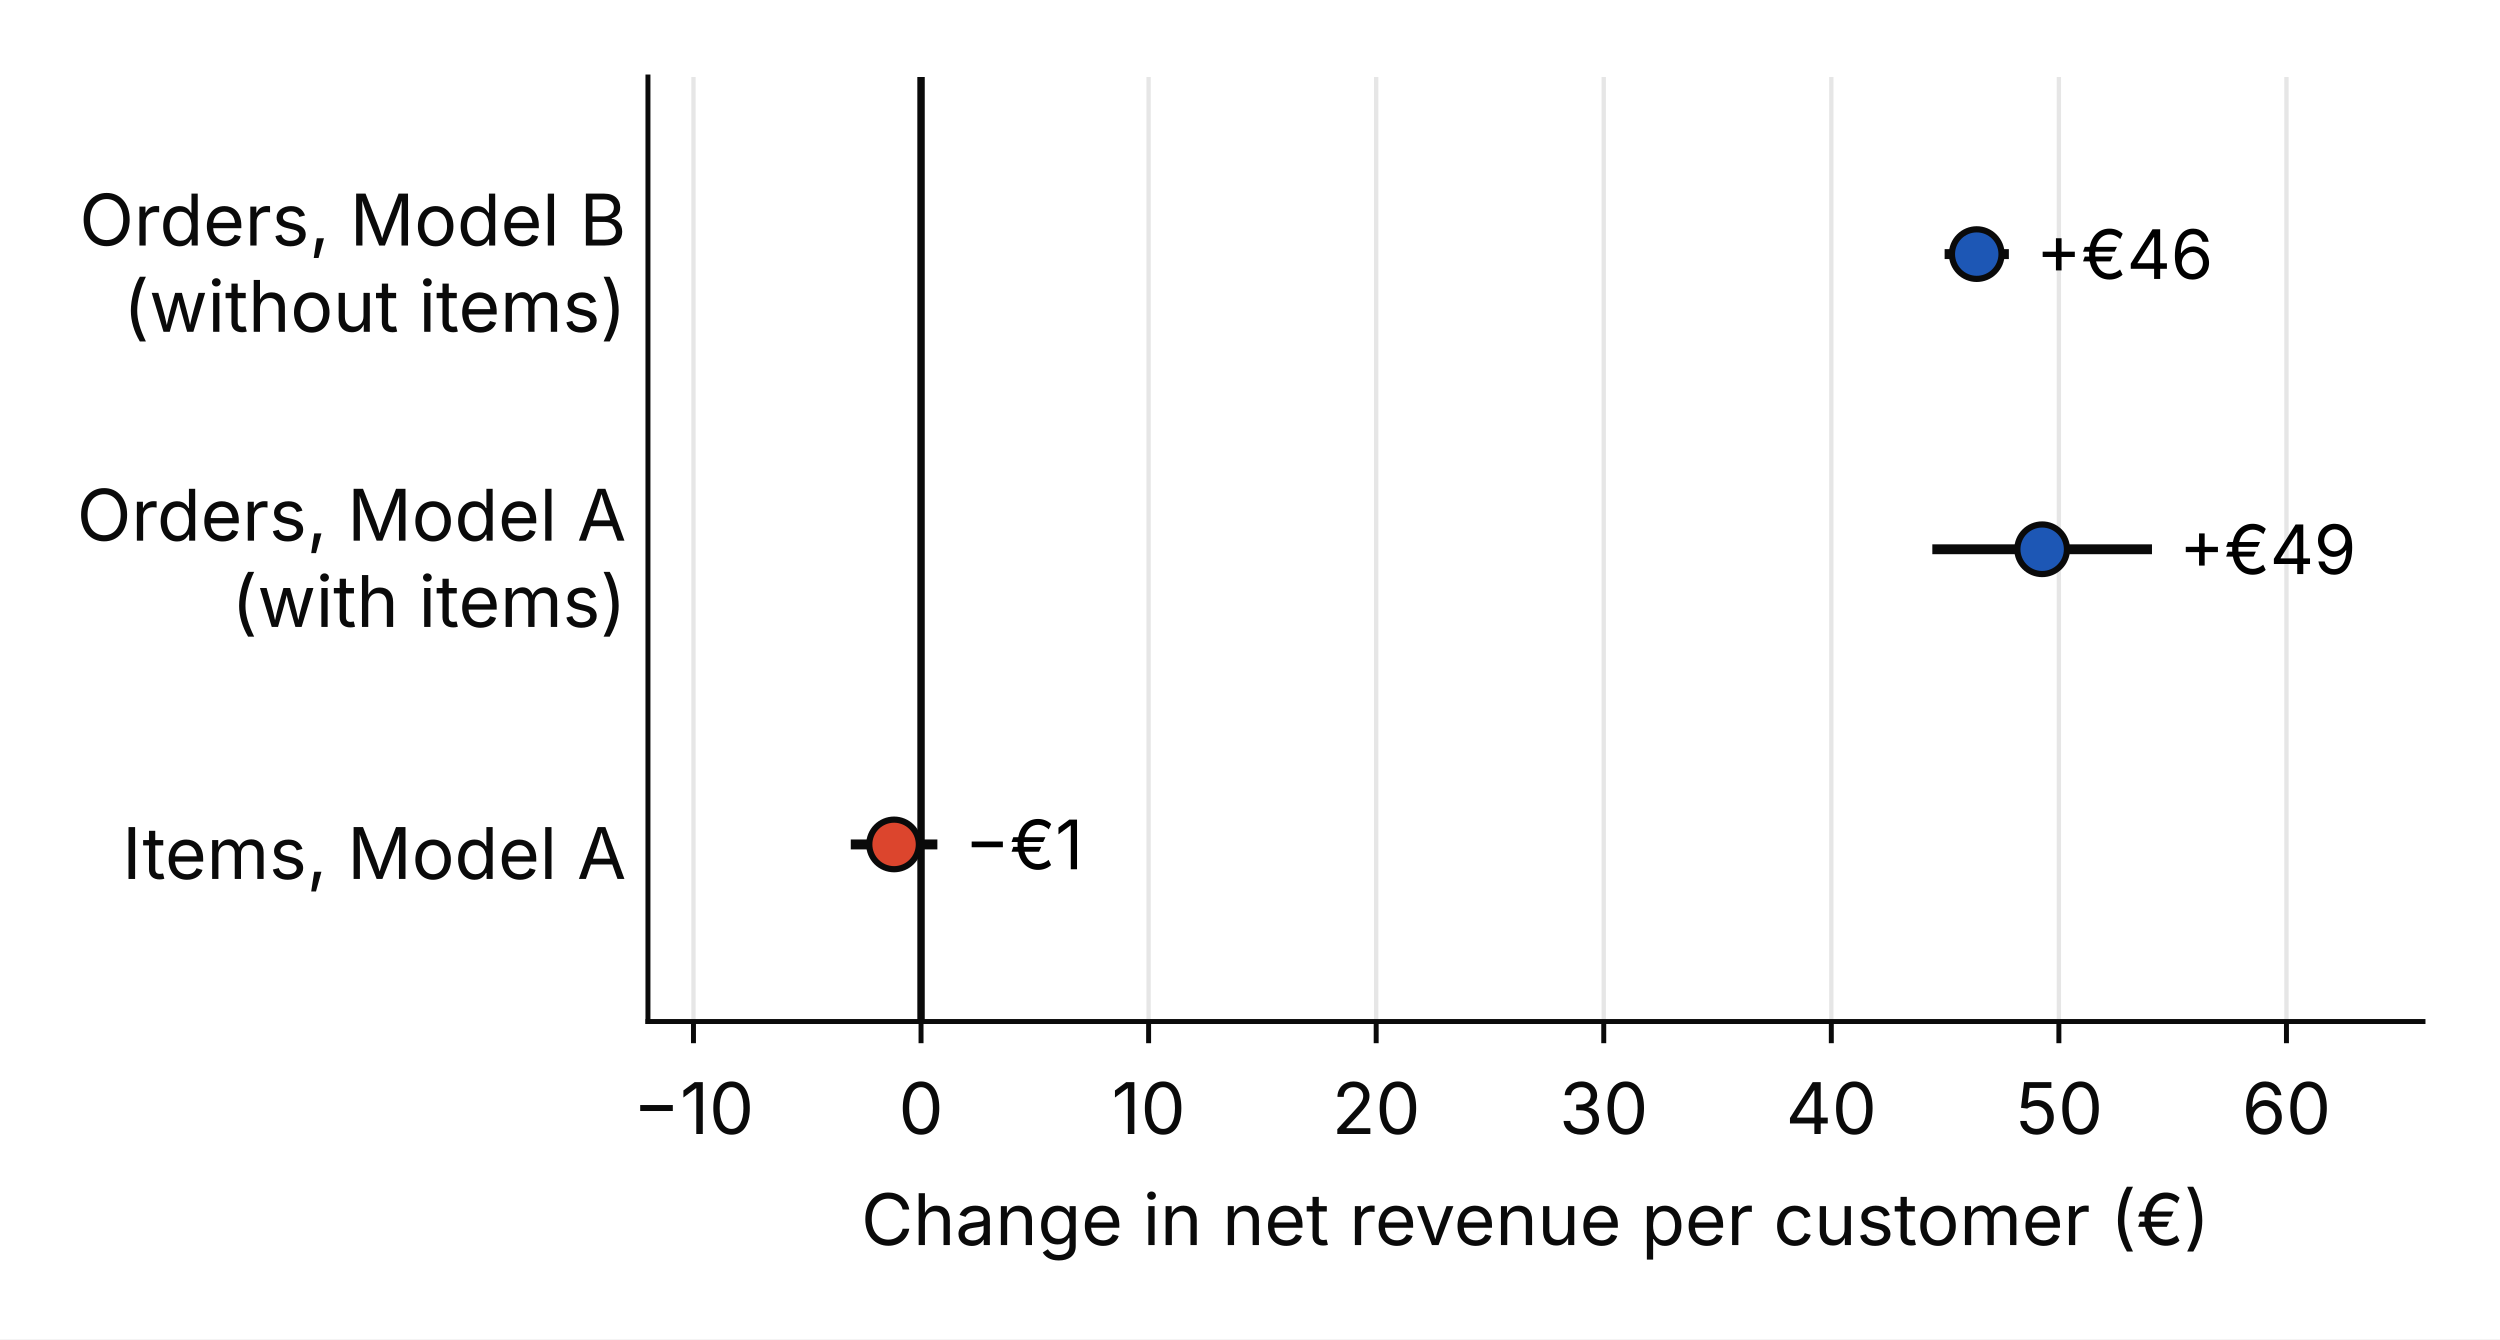
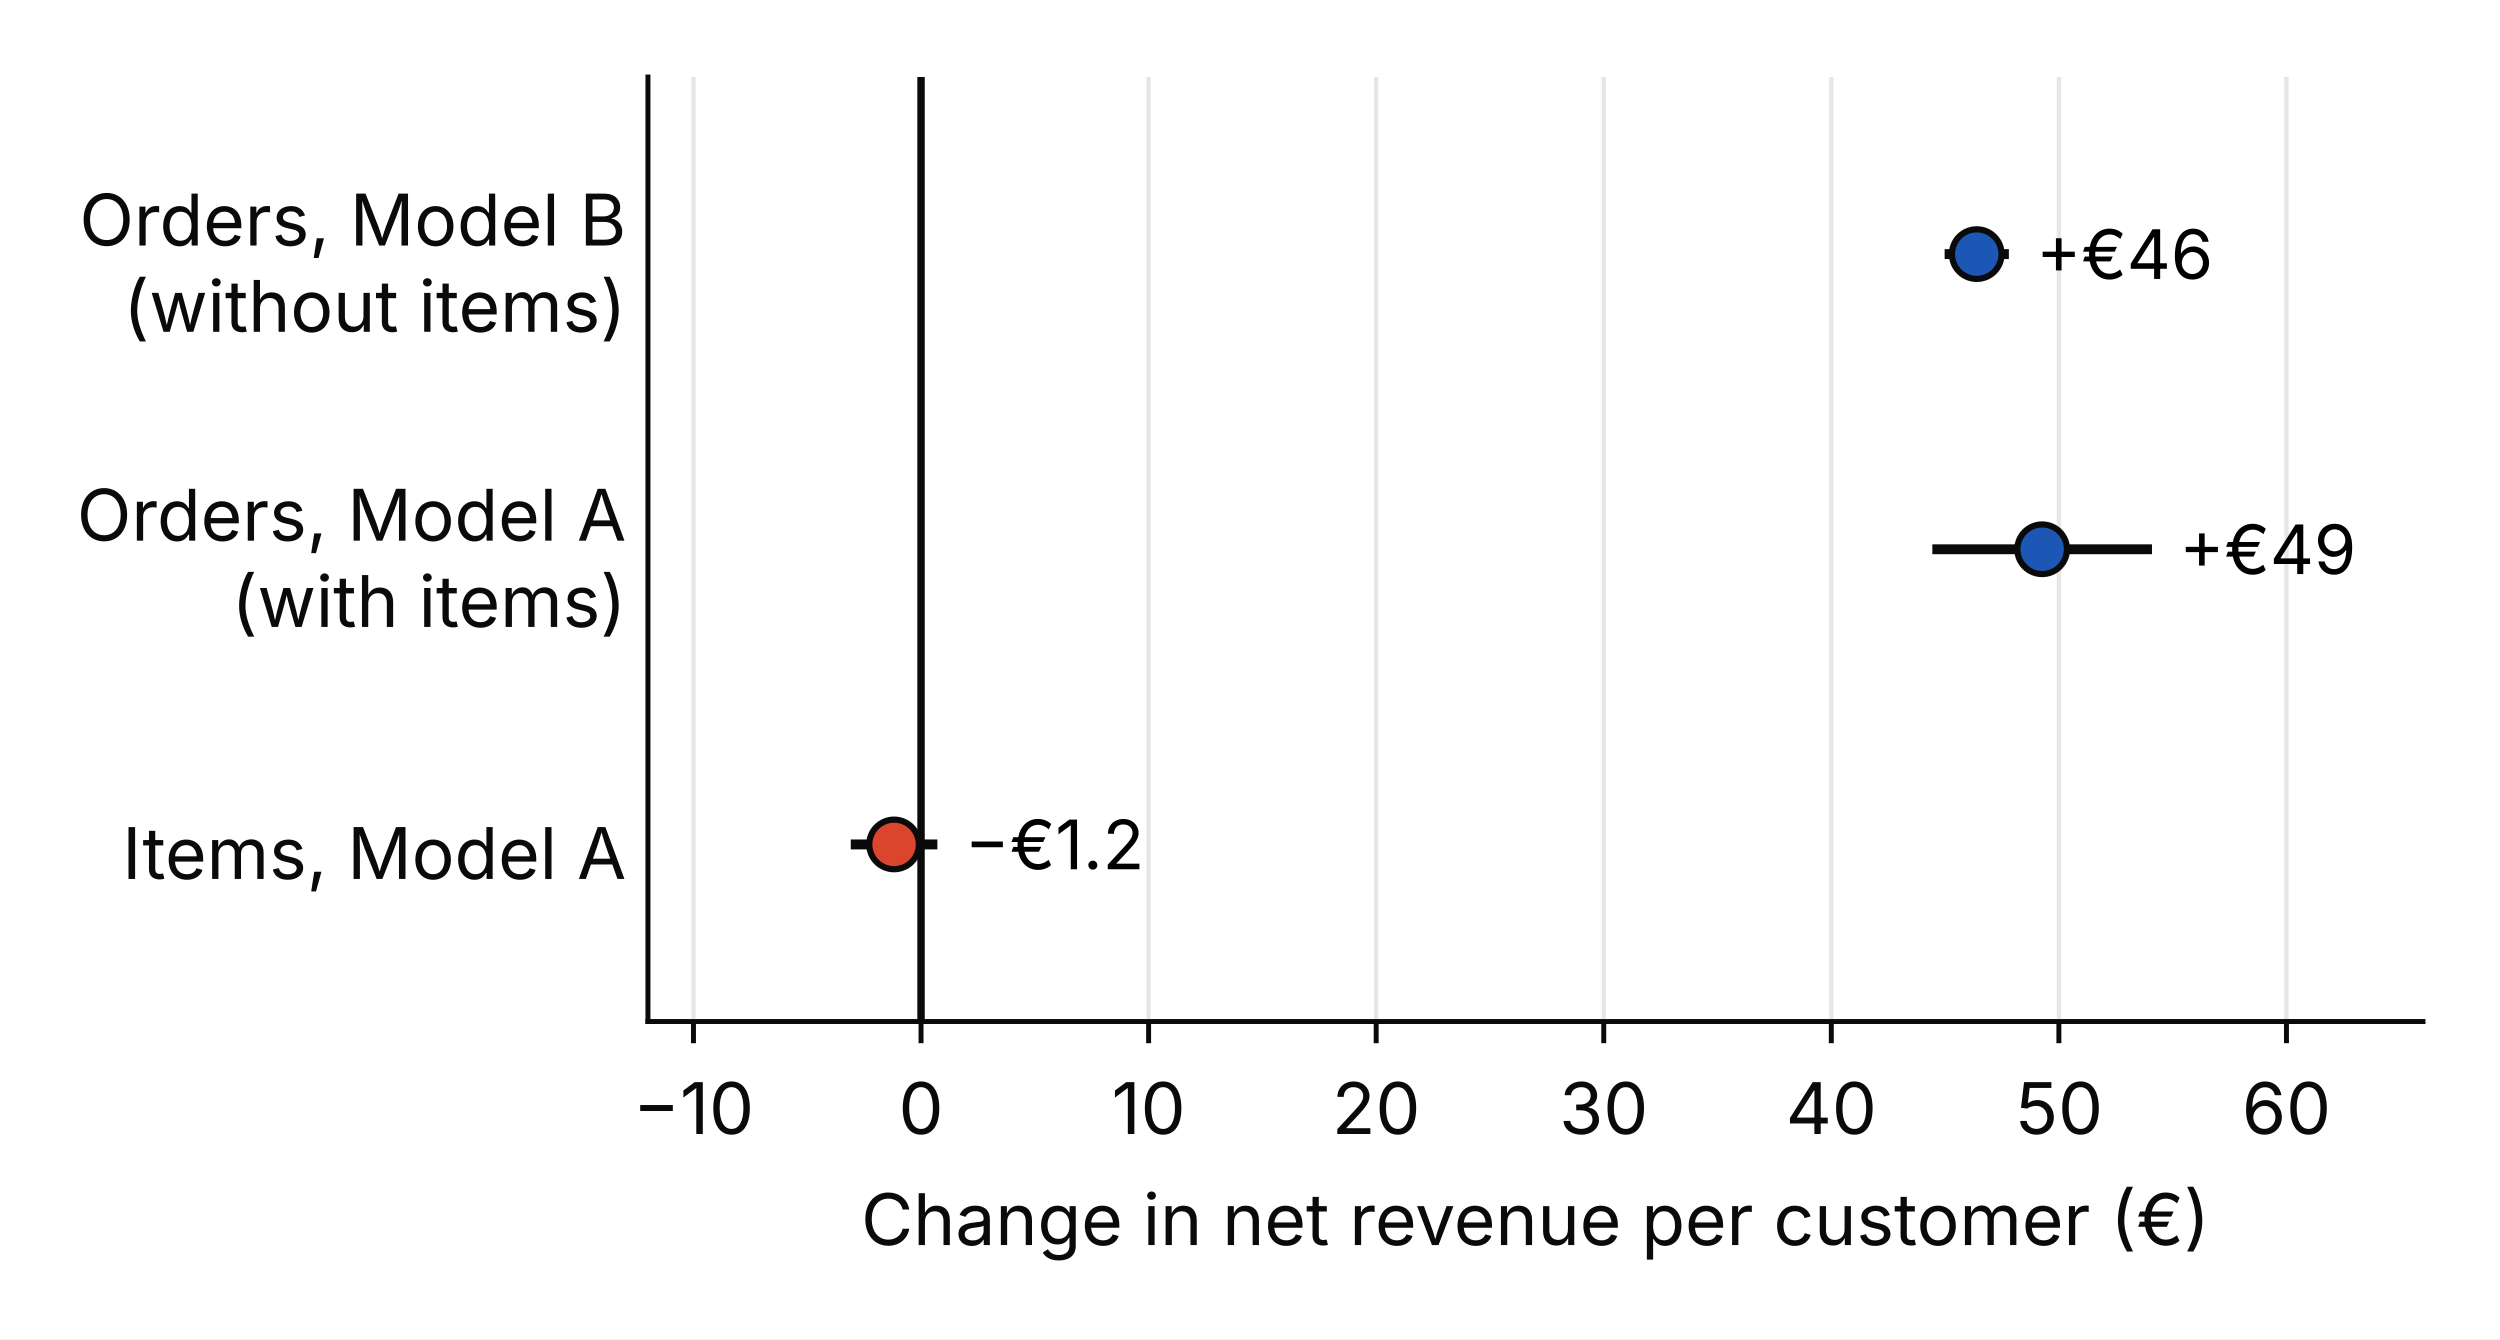
<svg xmlns="http://www.w3.org/2000/svg" xmlns:xlink="http://www.w3.org/1999/xlink" width="403.2pt" height="216pt" viewBox="0 0 403.2 216" version="1.1">
  <defs>
    <style type="text/css">*{stroke-linejoin: round; stroke-linecap: butt}</style>
  </defs>
  <g id="figure_1">
    <g id="patch_1">
      <path d="M 0 216  L 403.2 216  L 403.2 0  L 0 0  z " style="fill: #ffffff" />
    </g>
    <g id="axes_1">
      <g id="patch_2">
        <path d="M 104.502 164.751  L 390.78 164.751  L 390.78 12.42  L 104.502 12.42  z " style="fill: #ffffff" />
      </g>
      <g id="matplotlib.axis_1">
        <g id="xtick_1">
          <g id="line2d_1">
-             <path d="M 111.843 164.751  L 111.843 12.42  " clip-path="url(#p9a06cf48d2)" style="fill: none; stroke: #e6e6e6; stroke-width: 0.7; stroke-linecap: square" />
+             <path d="M 111.843 164.751  L 111.843 12.42  " clip-path="url(#pfb677e17a0)" style="fill: none; stroke: #e6e6e6; stroke-width: 0.7; stroke-linecap: square" />
          </g>
          <g id="line2d_2">
            <defs>
-               <path id="m273c3838b7" d="M 0 0  L 0 3.5  " style="stroke: #0a0a0a; stroke-width: 0.8" />
+               <path id="m8fcccd162f" d="M 0 0  L 0 3.5  " style="stroke: #0a0a0a; stroke-width: 0.8" />
            </defs>
            <g>
-               <use xlink:href="#m273c3838b7" x="111.843" y="164.751" style="fill: #0a0a0a; stroke: #0a0a0a; stroke-width: 0.8" />
+               <use xlink:href="#m8fcccd162f" x="111.843" y="164.751" style="fill: #0a0a0a; stroke: #0a0a0a; stroke-width: 0.8" />
            </g>
          </g>
          <g id="text_1">
            <g style="fill: #0a0a0a" transform="translate(102.0724 182.8915) scale(0.115 -0.115)">
              <defs>
                <path id="Inter-Regular-602" d="M 3584 2600  L 656 2600  L 656 2063  L 3584 2063  L 3584 2600  z " transform="scale(0.015625)" />
                <path id="Inter-Regular-540" d="M 2041 4656  L 1313 4656  L 300 3909  L 300 3272  L 1425 4106  L 1456 4106  L 1456 0  L 2041 0  L 2041 4656  z " transform="scale(0.015625)" />
                <path id="Inter-Regular-53f" d="M 2019 -63  C 3059 -63 3656 809 3656 2325  C 3656 3834 3050 4719 2019 4719  C 988 4719 381 3834 381 2325  C 381 806 981 -63 2019 -63  z M 2019 456  C 1338 456 953 1144 953 2325  C 953 3509 1338 4203 2019 4203  C 2700 4203 3084 3513 3084 2325  C 3084 1144 2700 456 2019 456  z " transform="scale(0.015625)" />
              </defs>
              <use xlink:href="#Inter-Regular-602" />
              <use xlink:href="#Inter-Regular-540" transform="translate(66.15625 0)" />
              <use xlink:href="#Inter-Regular-53f" transform="translate(106.8281 0)" />
            </g>
          </g>
        </g>
        <g id="xtick_2">
          <g id="line2d_3">
-             <path d="M 148.545 164.751  L 148.545 12.42  " clip-path="url(#p9a06cf48d2)" style="fill: none; stroke: #e6e6e6; stroke-width: 0.7; stroke-linecap: square" />
+             <path d="M 148.545 164.751  L 148.545 12.42  " clip-path="url(#pfb677e17a0)" style="fill: none; stroke: #e6e6e6; stroke-width: 0.7; stroke-linecap: square" />
          </g>
          <g id="line2d_4">
            <g>
-               <use xlink:href="#m273c3838b7" x="148.545" y="164.751" style="fill: #0a0a0a; stroke: #0a0a0a; stroke-width: 0.8" />
+               <use xlink:href="#m8fcccd162f" x="148.545" y="164.751" style="fill: #0a0a0a; stroke: #0a0a0a; stroke-width: 0.8" />
            </g>
          </g>
          <g id="text_2">
            <g style="fill: #0a0a0a" transform="translate(144.9173 182.8915) scale(0.115 -0.115)">
              <use xlink:href="#Inter-Regular-53f" />
            </g>
          </g>
        </g>
        <g id="xtick_3">
          <g id="line2d_5">
-             <path d="M 185.247 164.751  L 185.247 12.42  " clip-path="url(#p9a06cf48d2)" style="fill: none; stroke: #e6e6e6; stroke-width: 0.7; stroke-linecap: square" />
+             <path d="M 185.247 164.751  L 185.247 12.42  " clip-path="url(#pfb677e17a0)" style="fill: none; stroke: #e6e6e6; stroke-width: 0.7; stroke-linecap: square" />
          </g>
          <g id="line2d_6">
            <g>
-               <use xlink:href="#m273c3838b7" x="185.247" y="164.751" style="fill: #0a0a0a; stroke: #0a0a0a; stroke-width: 0.8" />
+               <use xlink:href="#m8fcccd162f" x="185.247" y="164.751" style="fill: #0a0a0a; stroke: #0a0a0a; stroke-width: 0.8" />
            </g>
          </g>
          <g id="text_3">
            <g style="fill: #0a0a0a" transform="translate(179.2809 182.8915) scale(0.115 -0.115)">
              <use xlink:href="#Inter-Regular-540" />
              <use xlink:href="#Inter-Regular-53f" transform="translate(40.67188 0)" />
            </g>
          </g>
        </g>
        <g id="xtick_4">
          <g id="line2d_7">
-             <path d="M 221.95 164.751  L 221.95 12.42  " clip-path="url(#p9a06cf48d2)" style="fill: none; stroke: #e6e6e6; stroke-width: 0.7; stroke-linecap: square" />
+             <path d="M 221.95 164.751  L 221.95 12.42  " clip-path="url(#pfb677e17a0)" style="fill: none; stroke: #e6e6e6; stroke-width: 0.7; stroke-linecap: square" />
          </g>
          <g id="line2d_8">
            <g>
-               <use xlink:href="#m273c3838b7" x="221.95" y="164.751" style="fill: #0a0a0a; stroke: #0a0a0a; stroke-width: 0.8" />
+               <use xlink:href="#m8fcccd162f" x="221.95" y="164.751" style="fill: #0a0a0a; stroke: #0a0a0a; stroke-width: 0.8" />
            </g>
          </g>
          <g id="text_4">
            <g style="fill: #0a0a0a" transform="translate(214.8152 182.8915) scale(0.115 -0.115)">
              <defs>
                <path id="Inter-Regular-541" d="M 481 0  L 3447 0  L 3447 522  L 1300 522  L 1300 559  L 2319 1644  C 3141 2519 3369 2916 3369 3419  C 3369 4147 2778 4719 1947 4719  C 1119 4719 494 4159 494 3334  L 1063 3334  C 1063 3859 1400 4203 1931 4203  C 2428 4203 2806 3900 2806 3413  C 2806 2984 2544 2666 2028 2106  L 481 428  L 481 0  z " transform="scale(0.015625)" />
              </defs>
              <use xlink:href="#Inter-Regular-541" />
              <use xlink:href="#Inter-Regular-53f" transform="translate(60.98438 0)" />
            </g>
          </g>
        </g>
        <g id="xtick_5">
          <g id="line2d_9">
-             <path d="M 258.652 164.751  L 258.652 12.42  " clip-path="url(#p9a06cf48d2)" style="fill: none; stroke: #e6e6e6; stroke-width: 0.7; stroke-linecap: square" />
+             <path d="M 258.652 164.751  L 258.652 12.42  " clip-path="url(#pfb677e17a0)" style="fill: none; stroke: #e6e6e6; stroke-width: 0.7; stroke-linecap: square" />
          </g>
          <g id="line2d_10">
            <g>
-               <use xlink:href="#m273c3838b7" x="258.652" y="164.751" style="fill: #0a0a0a; stroke: #0a0a0a; stroke-width: 0.8" />
+               <use xlink:href="#m8fcccd162f" x="258.652" y="164.751" style="fill: #0a0a0a; stroke: #0a0a0a; stroke-width: 0.8" />
            </g>
          </g>
          <g id="text_5">
            <g style="fill: #0a0a0a" transform="translate(251.4725 182.8915) scale(0.115 -0.115)">
              <defs>
                <path id="Inter-Regular-543" d="M 1984 -63  C 2897 -63 3572 503 3572 1266  C 3572 1853 3225 2284 2631 2381  L 2631 2419  C 3106 2559 3403 2944 3403 3469  C 3403 4131 2872 4719 2003 4719  C 1184 4719 516 4216 491 3484  L 1063 3484  C 1081 3938 1516 4203 1991 4203  C 2497 4203 2822 3900 2822 3438  C 2822 2956 2447 2644 1903 2644  L 1525 2644  L 1525 2128  L 1903 2128  C 2594 2128 2984 1775 2984 1272  C 2984 788 2559 459 1975 459  C 1444 459 1025 731 991 1175  L 391 1175  C 422 438 1072 -63 1984 -63  z " transform="scale(0.015625)" />
              </defs>
              <use xlink:href="#Inter-Regular-543" />
              <use xlink:href="#Inter-Regular-53f" transform="translate(61.76562 0)" />
            </g>
          </g>
        </g>
        <g id="xtick_6">
          <g id="line2d_11">
-             <path d="M 295.354 164.751  L 295.354 12.42  " clip-path="url(#p9a06cf48d2)" style="fill: none; stroke: #e6e6e6; stroke-width: 0.7; stroke-linecap: square" />
+             <path d="M 295.354 164.751  L 295.354 12.42  " clip-path="url(#pfb677e17a0)" style="fill: none; stroke: #e6e6e6; stroke-width: 0.7; stroke-linecap: square" />
          </g>
          <g id="line2d_12">
            <g>
-               <use xlink:href="#m273c3838b7" x="295.354" y="164.751" style="fill: #0a0a0a; stroke: #0a0a0a; stroke-width: 0.8" />
+               <use xlink:href="#m8fcccd162f" x="295.354" y="164.751" style="fill: #0a0a0a; stroke: #0a0a0a; stroke-width: 0.8" />
            </g>
          </g>
          <g id="text_6">
            <g style="fill: #0a0a0a" transform="translate(288.0121 182.8915) scale(0.115 -0.115)">
              <defs>
                <path id="Inter-Regular-544" d="M 375 947  L 2566 947  L 2566 0  L 3134 0  L 3134 947  L 3766 947  L 3766 1469  L 3134 1469  L 3134 4656  L 2413 4656  L 375 1431  L 375 947  z M 2569 1469  L 1009 1469  L 1009 1506  L 2531 3913  L 2569 3913  L 2569 1469  z " transform="scale(0.015625)" />
              </defs>
              <use xlink:href="#Inter-Regular-544" />
              <use xlink:href="#Inter-Regular-53f" transform="translate(64.59375 0)" />
            </g>
          </g>
        </g>
        <g id="xtick_7">
          <g id="line2d_13">
-             <path d="M 332.056 164.751  L 332.056 12.42  " clip-path="url(#p9a06cf48d2)" style="fill: none; stroke: #e6e6e6; stroke-width: 0.7; stroke-linecap: square" />
+             <path d="M 332.056 164.751  L 332.056 12.42  " clip-path="url(#pfb677e17a0)" style="fill: none; stroke: #e6e6e6; stroke-width: 0.7; stroke-linecap: square" />
          </g>
          <g id="line2d_14">
            <g>
-               <use xlink:href="#m273c3838b7" x="332.056" y="164.751" style="fill: #0a0a0a; stroke: #0a0a0a; stroke-width: 0.8" />
+               <use xlink:href="#m8fcccd162f" x="332.056" y="164.751" style="fill: #0a0a0a; stroke: #0a0a0a; stroke-width: 0.8" />
            </g>
          </g>
          <g id="text_7">
            <g style="fill: #0a0a0a" transform="translate(324.9327 182.8915) scale(0.115 -0.115)">
              <defs>
                <path id="Inter-Regular-545" d="M 1956 -63  C 2853 -63 3509 594 3509 1488  C 3509 2388 2881 3047 2028 3047  C 1706 3047 1397 2934 1206 2775  L 1181 2775  L 1341 4134  L 3291 4134  L 3291 4656  L 841 4656  L 566 2350  L 1122 2281  C 1306 2422 1631 2525 1919 2525  C 2503 2525 2928 2078 2928 1478  C 2928 888 2519 459 1956 459  C 1488 459 1106 759 1069 1175  L 494 1175  C 525 463 1138 -63 1956 -63  z " transform="scale(0.015625)" />
              </defs>
              <use xlink:href="#Inter-Regular-545" />
              <use xlink:href="#Inter-Regular-53f" transform="translate(60.79688 0)" />
            </g>
          </g>
        </g>
        <g id="xtick_8">
          <g id="line2d_15">
-             <path d="M 368.759 164.751  L 368.759 12.42  " clip-path="url(#p9a06cf48d2)" style="fill: none; stroke: #e6e6e6; stroke-width: 0.7; stroke-linecap: square" />
+             <path d="M 368.759 164.751  L 368.759 12.42  " clip-path="url(#pfb677e17a0)" style="fill: none; stroke: #e6e6e6; stroke-width: 0.7; stroke-linecap: square" />
          </g>
          <g id="line2d_16">
            <g>
-               <use xlink:href="#m273c3838b7" x="368.759" y="164.751" style="fill: #0a0a0a; stroke: #0a0a0a; stroke-width: 0.8" />
+               <use xlink:href="#m8fcccd162f" x="368.759" y="164.751" style="fill: #0a0a0a; stroke: #0a0a0a; stroke-width: 0.8" />
            </g>
          </g>
          <g id="text_8">
            <g style="fill: #0a0a0a" transform="translate(361.5649 182.8915) scale(0.115 -0.115)">
              <defs>
                <path id="Inter-Regular-547" d="M 2019 -63  C 2969 -63 3588 634 3588 1503  C 3588 2403 2925 3044 2128 3044  C 1644 3044 1231 2813 981 2425  L 944 2425  C 944 3544 1375 4194 2091 4194  C 2575 4194 2866 3888 2969 3484  L 3550 3484  C 3438 4216 2872 4719 2091 4719  C 1034 4719 381 3788 381 2150  C 381 434 1241 -63 2019 -63  z M 2019 459  C 1447 459 1028 947 1028 1497  C 1028 2041 1469 2528 2034 2528  C 2597 2528 3013 2072 3013 1503  C 3013 922 2578 459 2019 459  z " transform="scale(0.015625)" />
              </defs>
              <use xlink:href="#Inter-Regular-547" />
              <use xlink:href="#Inter-Regular-53f" transform="translate(62.01562 0)" />
            </g>
          </g>
        </g>
        <g id="text_9">
          <g style="fill: #0a0a0a" transform="translate(138.8746 200.8061) scale(0.115 -0.115)">
            <defs>
              <path id="Inter-Regular-49" d="M 2447 -63  C 3400 -63 4163 519 4325 1466  L 3731 1466  C 3600 831 3056 488 2447 488  C 1613 488 959 1134 959 2325  C 959 3519 1609 4169 2447 4169  C 3053 4169 3600 3828 3731 3191  L 4325 3191  C 4159 4150 3391 4719 2447 4719  C 1253 4719 381 3803 381 2325  C 381 850 1253 -63 2447 -63  z " transform="scale(0.015625)" />
              <path id="Inter-Regular-29f" d="M 1056 2094  C 1056 2691 1434 3031 1938 3031  C 2425 3031 2725 2709 2725 2172  L 2725 0  L 3291 0  L 3291 2219  C 3291 3103 2813 3538 2106 3538  C 1650 3538 1284 3353 1056 2888  L 1056 4656  L 494 4656  L 494 0  L 1056 0  L 1056 2094  z " transform="scale(0.015625)" />
              <path id="Inter-Regular-1fc" d="M 1472 -81  C 2063 -81 2391 228 2509 475  L 2547 475  L 2547 0  L 3100 0  L 3100 2303  C 3100 3394 2259 3538 1791 3538  C 1250 3538 650 3344 381 2709  L 922 2531  C 1031 2775 1303 3044 1806 3044  C 2291 3044 2538 2794 2538 2359  L 2538 2341  C 2538 2081 2263 2100 1641 2022  C 994 1941 281 1794 281 994  C 281 306 809 -81 1472 -81  z M 1569 416  C 1150 416 847 603 847 966  C 847 1363 1206 1494 1616 1547  C 1831 1575 2444 1638 2538 1747  L 2538 1263  C 2538 834 2191 416 1569 416  z " transform="scale(0.015625)" />
              <path id="Inter-Regular-307" d="M 1056 2094  C 1056 2691 1434 3031 1938 3031  C 2425 3031 2725 2709 2725 2172  L 2725 0  L 3288 0  L 3288 2219  C 3288 3103 2813 3538 2106 3538  C 1638 3538 1263 3341 1038 2847  L 1034 3494  L 494 3494  L 494 0  L 1056 0  L 1056 2094  z " transform="scale(0.015625)" />
              <path id="Inter-Regular-293" d="M 1909 -1381  C 2759 -1381 3431 -994 3431 -91  L 3431 3494  L 2884 3494  L 2884 2934  L 2831 2934  C 2713 3122 2488 3538 1813 3538  C 941 3538 325 2844 325 1763  C 325 666 963 56 1800 56  C 2475 56 2697 441 2816 641  L 2869 641  L 2869 -59  C 2869 -634 2466 -891 1909 -891  C 1294 -891 1075 -578 928 -375  L 472 -669  C 688 -1053 1134 -1381 1909 -1381  z M 1894 556  C 1238 556 897 1056 897 1775  C 897 2472 1228 3034 1894 3034  C 2538 3034 2875 2516 2875 1775  C 2875 1013 2528 556 1894 556  z " transform="scale(0.015625)" />
              <path id="Inter-Regular-267" d="M 1963 -75  C 2678 -75 3200 284 3363 813  L 2819 963  C 2688 606 2378 425 1966 425  C 1347 425 922 825 894 1556  L 3419 1556  L 3419 1791  C 3419 3081 2638 3538 1897 3538  C 944 3538 325 2791 325 1719  C 325 644 950 -75 1963 -75  z M 897 2031  C 931 2566 1297 3038 1897 3038  C 2472 3038 2794 2625 2847 2031  L 897 2031  z " transform="scale(0.015625)" />
              <path id="Inter-Regular-6eb" transform="scale(0.015625)" />
              <path id="Inter-Regular-2b2" d="M 494 0  L 1056 0  L 1056 3494  L 494 3494  L 494 0  z M 778 4066  C 994 4066 1172 4231 1172 4438  C 1172 4644 994 4809 778 4809  C 566 4809 388 4644 388 4438  C 388 4231 566 4066 778 4066  z " transform="scale(0.015625)" />
              <path id="Inter-Regular-37b" d="M 1869 3494  L 1150 3494  L 1150 4325  L 588 4325  L 588 3494  L 63 3494  L 63 3013  L 588 3013  L 588 863  C 588 291 944 -44 1547 -44  C 1691 -44 1850 -22 1966 19  L 1850 494  C 1756 475 1634 456 1563 456  C 1266 456 1150 594 1150 906  L 1150 3013  L 1869 3013  L 1869 3494  z " transform="scale(0.015625)" />
              <path id="Inter-Regular-356" d="M 494 0  L 1056 0  L 1056 2188  C 1056 2659 1425 3000 1928 3000  C 2078 3000 2231 2975 2266 2969  L 2266 3534  C 2200 3538 2063 3544 1981 3544  C 1566 3544 1203 3309 1075 2956  L 1038 2956  L 1038 3494  L 494 3494  L 494 0  z " transform="scale(0.015625)" />
              <path id="Inter-Regular-3d6" d="M 1503 0  L 2094 0  L 3428 3494  L 2813 3494  L 2069 1422  C 1959 1119 1878 813 1800 522  C 1719 813 1638 1119 1528 1422  L 784 3494  L 169 3494  L 1503 0  z " transform="scale(0.015625)" />
              <path id="Inter-Regular-395" d="M 1678 -44  C 2138 -44 2519 144 2747 653  L 2747 0  L 3291 0  L 3291 3494  L 2725 3494  L 2725 1400  C 2725 803 2347 463 1847 463  C 1359 463 1056 784 1056 1322  L 1056 3494  L 494 3494  L 494 1275  C 494 391 972 -44 1678 -44  z " transform="scale(0.015625)" />
              <path id="Inter-Regular-34d" d="M 494 -1306  L 1056 -1306  L 1056 541  L 1100 541  C 1216 347 1450 -75 2116 -75  C 2988 -75 3594 625 3594 1738  C 3594 2844 2984 3538 2113 3538  C 1431 3538 1216 3119 1100 2934  L 1038 2934  L 1038 3494  L 494 3494  L 494 -1306  z M 2031 428  C 1397 428 1050 966 1050 1744  C 1050 2516 1388 3034 2031 3034  C 2694 3034 3022 2469 3022 1744  C 3022 1009 2684 428 2031 428  z " transform="scale(0.015625)" />
              <path id="Inter-Regular-24b" d="M 1916 -75  C 2600 -75 3156 297 3344 919  L 2806 1072  C 2703 694 2384 428 1916 428  C 1219 428 897 1038 897 1725  C 897 2422 1219 3034 1916 3034  C 2375 3034 2688 2778 2791 2419  L 3331 2572  C 3141 3181 2591 3538 1916 3538  C 966 3538 325 2819 325 1725  C 325 647 966 -75 1916 -75  z " transform="scale(0.015625)" />
              <path id="Inter-Regular-369" d="M 1681 -75  C 2500 -75 3059 372 3059 984  C 3059 1463 2763 1778 2128 1928  L 1600 2053  C 1191 2150 1013 2294 1013 2553  C 1013 2844 1325 3059 1741 3059  C 2191 3059 2388 2816 2484 2566  L 2994 2697  C 2834 3188 2456 3538 1738 3538  C 994 3538 444 3119 444 2519  C 444 2028 747 1716 1381 1566  L 1963 1428  C 2306 1347 2475 1188 2475 947  C 2475 659 2163 419 1675 419  C 1256 419 972 591 872 975  L 338 847  C 463 244 963 -75 1681 -75  z " transform="scale(0.015625)" />
              <path id="Inter-Regular-318" d="M 1916 -75  C 2869 -75 3513 647 3513 1725  C 3513 2819 2869 3538 1916 3538  C 966 3538 325 2819 325 1725  C 325 647 966 -75 1916 -75  z M 1916 428  C 1219 428 897 1038 897 1725  C 897 2422 1219 3034 1916 3034  C 2622 3034 2944 2419 2944 1725  C 2944 1038 2622 428 1916 428  z " transform="scale(0.015625)" />
              <path id="Inter-Regular-300" d="M 494 0  L 1056 0  L 1056 2200  C 1056 2756 1428 3044 1838 3044  C 2231 3044 2522 2784 2522 2397  L 2522 0  L 3084 0  L 3084 2281  C 3084 2722 3372 3044 3844 3044  C 4219 3044 4547 2844 4547 2341  L 4547 0  L 5113 0  L 5113 2356  C 5113 3166 4619 3556 4013 3556  C 3506 3556 3078 3284 2913 2844  C 2788 3275 2481 3556 2022 3556  C 1609 3556 1216 3325 1044 2853  L 1041 3494  L 494 3494  L 494 0  z " transform="scale(0.015625)" />
              <path id="Inter-Regular-5a8" d="M 681 2191  C 681 1278 956 325 1488 -578  L 2034 -578  C 1497 531 1253 1363 1253 2191  C 1253 3103 1550 4250 2034 5234  L 1488 5234  C 1019 4463 681 3206 681 2191  z " transform="scale(0.015625)" />
              <path id="Inter-Regular-526" d="M 3344 3009  L 1381 3009  C 1559 3769 2044 4169 2647 4169  C 3047 4169 3378 3994 3656 3744  L 3884 4241  C 3547 4556 3116 4719 2647 4719  C 1709 4719 1000 4081 791 3009  L 328 3009  L 163 2556  L 734 2556  C 731 2481 728 2403 728 2325  C 728 2250 731 2175 734 2100  L 328 2100  L 163 1641  L 791 1641  C 1000 572 1709 -63 2647 -63  C 3113 -63 3556 91 3872 391  L 3638 881  C 3381 666 3050 488 2647 488  C 2047 488 1563 884 1384 1641  L 2738 1641  L 2947 2100  L 1316 2100  C 1313 2172 1309 2247 1309 2325  C 1309 2403 1313 2481 1316 2556  L 3131 2556  L 3344 3009  z " transform="scale(0.015625)" />
              <path id="Inter-Regular-5a9" d="M 300 -578  L 847 -578  C 1369 309 1653 1263 1653 2191  C 1653 3203 1316 4466 847 5234  L 300 5234  C 784 4250 1081 3103 1081 2191  C 1081 1388 853 563 300 -578  z " transform="scale(0.015625)" />
            </defs>
            <use xlink:href="#Inter-Regular-49" />
            <use xlink:href="#Inter-Regular-29f" transform="translate(73.04688 0)" />
            <use xlink:href="#Inter-Regular-1fc" transform="translate(132.1719 0)" />
            <use xlink:href="#Inter-Regular-307" transform="translate(188.3281 0)" />
            <use xlink:href="#Inter-Regular-293" transform="translate(247.4062 0)" />
            <use xlink:href="#Inter-Regular-267" transform="translate(308.7344 0)" />
            <use xlink:href="#Inter-Regular-6eb" transform="translate(367.0312 0)" />
            <use xlink:href="#Inter-Regular-2b2" transform="translate(395.1562 0)" />
            <use xlink:href="#Inter-Regular-307" transform="translate(419.375 0)" />
            <use xlink:href="#Inter-Regular-6eb" transform="translate(478.4531 0)" />
            <use xlink:href="#Inter-Regular-307" transform="translate(506.5781 0)" />
            <use xlink:href="#Inter-Regular-267" transform="translate(565.6562 0)" />
            <use xlink:href="#Inter-Regular-37b" transform="translate(623.9531 0)" />
            <use xlink:href="#Inter-Regular-6eb" transform="translate(656.6719 0)" />
            <use xlink:href="#Inter-Regular-356" transform="translate(684.7969 0)" />
            <use xlink:href="#Inter-Regular-267" transform="translate(720.7812 0)" />
            <use xlink:href="#Inter-Regular-3d6" transform="translate(777.125 0)" />
            <use xlink:href="#Inter-Regular-267" transform="translate(831.375 0)" />
            <use xlink:href="#Inter-Regular-307" transform="translate(889.6719 0)" />
            <use xlink:href="#Inter-Regular-395" transform="translate(948.75 0)" />
            <use xlink:href="#Inter-Regular-267" transform="translate(1007.875 0)" />
            <use xlink:href="#Inter-Regular-6eb" transform="translate(1066.172 0)" />
            <use xlink:href="#Inter-Regular-34d" transform="translate(1094.297 0)" />
            <use xlink:href="#Inter-Regular-267" transform="translate(1155.531 0)" />
            <use xlink:href="#Inter-Regular-356" transform="translate(1213.828 0)" />
            <use xlink:href="#Inter-Regular-6eb" transform="translate(1251.469 0)" />
            <use xlink:href="#Inter-Regular-24b" transform="translate(1279.594 0)" />
            <use xlink:href="#Inter-Regular-395" transform="translate(1336.719 0)" />
            <use xlink:href="#Inter-Regular-369" transform="translate(1395.844 0)" />
            <use xlink:href="#Inter-Regular-37b" transform="translate(1448.625 0)" />
            <use xlink:href="#Inter-Regular-318" transform="translate(1480.375 0)" />
            <use xlink:href="#Inter-Regular-300" transform="translate(1540.344 0)" />
            <use xlink:href="#Inter-Regular-267" transform="translate(1627.938 0)" />
            <use xlink:href="#Inter-Regular-356" transform="translate(1686.234 0)" />
            <use xlink:href="#Inter-Regular-6eb" transform="translate(1723.875 0)" />
            <use xlink:href="#Inter-Regular-5a8" transform="translate(1752 0)" />
            <use xlink:href="#Inter-Regular-526" transform="translate(1788.469 0)" />
            <use xlink:href="#Inter-Regular-5a9" transform="translate(1855.125 0)" />
          </g>
        </g>
      </g>
      <g id="matplotlib.axis_2">
        <g id="ytick_1">
          <g id="line2d_17" />
          <g id="text_10">
            <g style="fill: #0a0a0a" transform="translate(19.71367 141.7592) scale(0.115 -0.115)">
              <defs>
                <path id="Inter-Regular-c5" d="M 1156 4656  L 563 4656  L 563 0  L 1156 0  L 1156 4656  z " transform="scale(0.015625)" />
                <path id="Inter-Regular-5df" d="M 400 -1122  L 831 -1122  L 1319 650  L 675 650  L 400 -1122  z " transform="scale(0.015625)" />
                <path id="Inter-Regular-125" d="M 563 0  L 1128 0  L 1128 2659  C 1128 3019 1116 3569 1106 4013  C 1291 3466 1472 2922 1575 2659  L 2631 0  L 3147 0  L 4188 2659  C 4294 2931 4488 3491 4656 4022  C 4644 3538 4634 3003 4634 2659  L 4634 0  L 5219 0  L 5219 4656  L 4372 4656  L 3241 1719  C 3150 1484 3006 1025 2897 659  C 2788 1038 2641 1494 2553 1719  L 1406 4656  L 563 4656  L 563 0  z " transform="scale(0.015625)" />
                <path id="Inter-Regular-256" d="M 1803 -75  C 2469 -75 2703 347 2819 541  L 2881 541  L 2881 0  L 3425 0  L 3425 4656  L 2863 4656  L 2863 2934  L 2819 2934  C 2703 3119 2488 3538 1806 3538  C 934 3538 325 2844 325 1738  C 325 625 931 -75 1803 -75  z M 1888 428  C 1234 428 897 1009 897 1744  C 897 2469 1225 3034 1888 3034  C 2531 3034 2869 2516 2869 1744  C 2869 966 2522 428 1888 428  z " transform="scale(0.015625)" />
                <path id="Inter-Regular-2e2" d="M 1056 4656  L 494 4656  L 494 0  L 1056 0  L 1056 4656  z " transform="scale(0.015625)" />
                <path id="Inter-Regular-2" d="M 163 0  L 794 0  L 1244 1300  L 3163 1300  L 3628 0  L 4253 0  L 2541 4656  L 1853 4656  L 163 0  z M 1425 1819  L 1753 2763  C 1853 3050 1997 3494 2194 4181  C 2391 3506 2528 3075 2641 2763  L 2978 1819  L 1425 1819  z " transform="scale(0.015625)" />
              </defs>
              <use xlink:href="#Inter-Regular-c5" />
              <use xlink:href="#Inter-Regular-37b" transform="translate(28.32812 0)" />
              <use xlink:href="#Inter-Regular-267" transform="translate(60.07812 0)" />
              <use xlink:href="#Inter-Regular-300" transform="translate(118.375 0)" />
              <use xlink:href="#Inter-Regular-369" transform="translate(205.9688 0)" />
              <use xlink:href="#Inter-Regular-5df" transform="translate(258.75 0)" />
              <use xlink:href="#Inter-Regular-6eb" transform="translate(287.5625 0)" />
              <use xlink:href="#Inter-Regular-125" transform="translate(315.6875 0)" />
              <use xlink:href="#Inter-Regular-318" transform="translate(406.0156 0)" />
              <use xlink:href="#Inter-Regular-256" transform="translate(465.9844 0)" />
              <use xlink:href="#Inter-Regular-267" transform="translate(527.2188 0)" />
              <use xlink:href="#Inter-Regular-2e2" transform="translate(585.5156 0)" />
              <use xlink:href="#Inter-Regular-6eb" transform="translate(609.7344 0)" />
              <use xlink:href="#Inter-Regular-2" transform="translate(637.8594 0)" />
            </g>
          </g>
        </g>
        <g id="ytick_2">
          <g id="line2d_18" />
          <g id="text_11">
            <g style="fill: #0a0a0a" transform="translate(12.3932 87.19849) scale(0.115 -0.115)">
              <defs>
                <path id="Inter-Regular-142" d="M 2450 -63  C 3644 -63 4513 850 4513 2325  C 4513 3803 3644 4719 2450 4719  C 1256 4719 381 3803 381 2325  C 381 850 1256 -63 2450 -63  z M 2450 488  C 1613 488 959 1138 959 2325  C 959 3519 1613 4169 2450 4169  C 3281 4169 3934 3522 3934 2325  C 3934 1134 3281 488 2450 488  z " transform="scale(0.015625)" />
              </defs>
              <use xlink:href="#Inter-Regular-142" />
              <use xlink:href="#Inter-Regular-356" transform="translate(76.46875 0)" />
              <use xlink:href="#Inter-Regular-256" transform="translate(112.4531 0)" />
              <use xlink:href="#Inter-Regular-267" transform="translate(173.6875 0)" />
              <use xlink:href="#Inter-Regular-356" transform="translate(231.9844 0)" />
              <use xlink:href="#Inter-Regular-369" transform="translate(269.625 0)" />
              <use xlink:href="#Inter-Regular-5df" transform="translate(322.4062 0)" />
              <use xlink:href="#Inter-Regular-6eb" transform="translate(351.2188 0)" />
              <use xlink:href="#Inter-Regular-125" transform="translate(379.3438 0)" />
              <use xlink:href="#Inter-Regular-318" transform="translate(469.6719 0)" />
              <use xlink:href="#Inter-Regular-256" transform="translate(529.6406 0)" />
              <use xlink:href="#Inter-Regular-267" transform="translate(590.875 0)" />
              <use xlink:href="#Inter-Regular-2e2" transform="translate(649.1719 0)" />
              <use xlink:href="#Inter-Regular-6eb" transform="translate(673.3906 0)" />
              <use xlink:href="#Inter-Regular-2" transform="translate(701.5156 0)" />
            </g>
            <g style="fill: #0a0a0a" transform="translate(37.33742 101.113) scale(0.115 -0.115)">
              <defs>
                <path id="Inter-Regular-59f" d="M 681 1897  C 681 984 956 31 1488 -872  L 2034 -872  C 1497 238 1253 1069 1253 1897  C 1253 2809 1550 3956 2034 4941  L 1488 4941  C 1019 4169 681 2913 681 1897  z " transform="scale(0.015625)" />
                <path id="Inter-Regular-3da" d="M 1278 0  L 1838 0  L 2291 1581  C 2403 1972 2513 2409 2619 2853  C 2725 2406 2831 1981 2947 1581  L 3400 0  L 3959 0  L 5019 3494  L 4422 3494  L 3997 1969  C 3891 1588 3775 1147 3659 613  C 3550 1153 3438 1597 3338 1969  L 2925 3494  L 2325 3494  L 1906 1969  C 1800 1581 1688 1134 1575 603  C 1459 1159 1341 1603 1241 1969  L 816 3494  L 219 3494  L 1278 0  z " transform="scale(0.015625)" />
                <path id="Inter-Regular-5a0" d="M 300 -872  L 847 -872  C 1369 16 1653 969 1653 1897  C 1653 2909 1316 4172 847 4941  L 300 4941  C 784 3956 1081 2809 1081 1897  C 1081 1094 853 269 300 -872  z " transform="scale(0.015625)" />
              </defs>
              <use xlink:href="#Inter-Regular-59f" />
              <use xlink:href="#Inter-Regular-3da" transform="translate(36.46875 0)" />
              <use xlink:href="#Inter-Regular-2b2" transform="translate(118.3125 0)" />
              <use xlink:href="#Inter-Regular-37b" transform="translate(142.5312 0)" />
              <use xlink:href="#Inter-Regular-29f" transform="translate(175.25 0)" />
              <use xlink:href="#Inter-Regular-6eb" transform="translate(234.375 0)" />
              <use xlink:href="#Inter-Regular-2b2" transform="translate(262.5 0)" />
              <use xlink:href="#Inter-Regular-37b" transform="translate(286.7188 0)" />
              <use xlink:href="#Inter-Regular-267" transform="translate(318.4688 0)" />
              <use xlink:href="#Inter-Regular-300" transform="translate(376.7656 0)" />
              <use xlink:href="#Inter-Regular-369" transform="translate(464.3594 0)" />
              <use xlink:href="#Inter-Regular-5a0" transform="translate(517.1406 0)" />
            </g>
          </g>
        </g>
        <g id="ytick_3">
          <g id="line2d_19" />
          <g id="text_12">
            <g style="fill: #0a0a0a" transform="translate(12.80289 39.59508) scale(0.115 -0.115)">
              <defs>
                <path id="Inter-Regular-41" d="M 563 0  L 2266 0  C 3363 0 3825 538 3825 1241  C 3825 1972 3316 2372 2881 2400  L 2881 2444  C 3288 2553 3644 2825 3644 3422  C 3644 4103 3184 4656 2213 4656  L 563 4656  L 563 0  z M 1156 525  L 1156 2113  L 2281 2113  C 2878 2113 3253 1713 3253 1247  C 3253 844 2975 525 2250 525  L 1156 525  z M 1156 2613  L 1156 4131  L 2200 4131  C 2803 4131 3075 3813 3075 3409  C 3075 2928 2681 2613 2181 2613  L 1156 2613  z " transform="scale(0.015625)" />
              </defs>
              <use xlink:href="#Inter-Regular-142" />
              <use xlink:href="#Inter-Regular-356" transform="translate(76.46875 0)" />
              <use xlink:href="#Inter-Regular-256" transform="translate(112.4531 0)" />
              <use xlink:href="#Inter-Regular-267" transform="translate(173.6875 0)" />
              <use xlink:href="#Inter-Regular-356" transform="translate(231.9844 0)" />
              <use xlink:href="#Inter-Regular-369" transform="translate(269.625 0)" />
              <use xlink:href="#Inter-Regular-5df" transform="translate(322.4062 0)" />
              <use xlink:href="#Inter-Regular-6eb" transform="translate(351.2188 0)" />
              <use xlink:href="#Inter-Regular-125" transform="translate(379.3438 0)" />
              <use xlink:href="#Inter-Regular-318" transform="translate(469.6719 0)" />
              <use xlink:href="#Inter-Regular-256" transform="translate(529.6406 0)" />
              <use xlink:href="#Inter-Regular-267" transform="translate(590.875 0)" />
              <use xlink:href="#Inter-Regular-2e2" transform="translate(649.1719 0)" />
              <use xlink:href="#Inter-Regular-6eb" transform="translate(673.3906 0)" />
              <use xlink:href="#Inter-Regular-41" transform="translate(701.5156 0)" />
            </g>
            <g style="fill: #0a0a0a" transform="translate(19.87898 53.50963) scale(0.115 -0.115)">
              <use xlink:href="#Inter-Regular-59f" />
              <use xlink:href="#Inter-Regular-3da" transform="translate(36.46875 0)" />
              <use xlink:href="#Inter-Regular-2b2" transform="translate(118.3125 0)" />
              <use xlink:href="#Inter-Regular-37b" transform="translate(142.5312 0)" />
              <use xlink:href="#Inter-Regular-29f" transform="translate(175.25 0)" />
              <use xlink:href="#Inter-Regular-318" transform="translate(234.375 0)" />
              <use xlink:href="#Inter-Regular-395" transform="translate(294.3438 0)" />
              <use xlink:href="#Inter-Regular-37b" transform="translate(353.4688 0)" />
              <use xlink:href="#Inter-Regular-6eb" transform="translate(386.1875 0)" />
              <use xlink:href="#Inter-Regular-2b2" transform="translate(414.3125 0)" />
              <use xlink:href="#Inter-Regular-37b" transform="translate(438.5312 0)" />
              <use xlink:href="#Inter-Regular-267" transform="translate(470.2812 0)" />
              <use xlink:href="#Inter-Regular-300" transform="translate(528.5781 0)" />
              <use xlink:href="#Inter-Regular-369" transform="translate(616.1719 0)" />
              <use xlink:href="#Inter-Regular-5a0" transform="translate(668.9531 0)" />
            </g>
          </g>
        </g>
      </g>
      <g id="line2d_20">
-         <path d="M 313.629 40.982  L 323.991 40.982  " clip-path="url(#p9a06cf48d2)" style="fill: none; stroke: #0a0a0a; stroke-width: 1.6" />
+         <path d="M 313.629 40.982  L 323.991 40.982  " clip-path="url(#pfb677e17a0)" style="fill: none; stroke: #0a0a0a; stroke-width: 1.6" />
      </g>
      <g id="line2d_21">
-         <path d="M 311.645 88.585  L 347.072 88.585  " clip-path="url(#p9a06cf48d2)" style="fill: none; stroke: #0a0a0a; stroke-width: 1.6" />
+         <path d="M 311.645 88.585  L 347.072 88.585  " clip-path="url(#pfb677e17a0)" style="fill: none; stroke: #0a0a0a; stroke-width: 1.6" />
      </g>
      <g id="line2d_22">
-         <path d="M 137.213 136.189  L 151.18 136.189  " clip-path="url(#p9a06cf48d2)" style="fill: none; stroke: #0a0a0a; stroke-width: 1.6" />
+         <path d="M 137.213 136.189  L 151.18 136.189  " clip-path="url(#pfb677e17a0)" style="fill: none; stroke: #0a0a0a; stroke-width: 1.6" />
      </g>
      <g id="line2d_23">
-         <path d="M 148.545 164.751  L 148.545 12.42  " clip-path="url(#p9a06cf48d2)" style="fill: none; stroke: #0a0a0a; stroke-width: 1.2; stroke-linecap: square" />
+         <path d="M 148.545 164.751  L 148.545 12.42  " clip-path="url(#pfb677e17a0)" style="fill: none; stroke: #0a0a0a; stroke-width: 1.2; stroke-linecap: square" />
      </g>
      <g id="patch_3">
        <path d="M 104.502 164.751  L 104.502 12.42  " style="fill: none; stroke: #0a0a0a; stroke-width: 0.8; stroke-linejoin: miter; stroke-linecap: square" />
      </g>
      <g id="patch_4">
        <path d="M 104.502 164.751  L 390.78 164.751  " style="fill: none; stroke: #0a0a0a; stroke-width: 0.8; stroke-linejoin: miter; stroke-linecap: square" />
      </g>
      <g id="PathCollection_1">
        <defs>
-           <path id="m6b62613958" d="M 0 4  C 1.061 4 2.078 3.579 2.828 2.828  C 3.579 2.078 4 1.061 4 0  C 4 -1.061 3.579 -2.078 2.828 -2.828  C 2.078 -3.579 1.061 -4 0 -4  C -1.061 -4 -2.078 -3.579 -2.828 -2.828  C -3.579 -2.078 -4 -1.061 -4 0  C -4 1.061 -3.579 2.078 -2.828 2.828  C -2.078 3.579 -1.061 4 0 4  z " style="stroke: #0a0a0a" />
+           <path id="m0c4fd2e617" d="M 0 4  C 1.061 4 2.078 3.579 2.828 2.828  C 3.579 2.078 4 1.061 4 0  C 4 -1.061 3.579 -2.078 2.828 -2.828  C 2.078 -3.579 1.061 -4 0 -4  C -1.061 -4 -2.078 -3.579 -2.828 -2.828  C -3.579 -2.078 -4 -1.061 -4 0  C -4 1.061 -3.579 2.078 -2.828 2.828  C -2.078 3.579 -1.061 4 0 4  z " style="stroke: #0a0a0a" />
        </defs>
-         <g clip-path="url(#p9a06cf48d2)">
-           <use xlink:href="#m6b62613958" x="318.81" y="40.982" style="fill: #1d57b5; stroke: #0a0a0a" />
+         <g clip-path="url(#pfb677e17a0)">
+           <use xlink:href="#m0c4fd2e617" x="318.81" y="40.982" style="fill: #1d57b5; stroke: #0a0a0a" />
        </g>
      </g>
      <g id="text_13">
        <g transform="translate(328.3952 44.98351) scale(0.11 -0.11)">
          <defs>
            <path id="Inter-Regular-601" d="M 1853 797  L 2381 797  L 2381 2059  L 3625 2059  L 3625 2556  L 2381 2556  L 2381 3816  L 1853 3816  L 1853 2556  L 609 2556  L 609 2059  L 1853 2059  L 1853 797  z " transform="scale(0.015625)" />
          </defs>
          <use xlink:href="#Inter-Regular-601" />
          <use xlink:href="#Inter-Regular-526" transform="translate(66.15625 0)" />
          <use xlink:href="#Inter-Regular-544" transform="translate(132.8125 0)" />
          <use xlink:href="#Inter-Regular-547" transform="translate(197.4062 0)" />
        </g>
      </g>
      <g id="PathCollection_2">
-         <g clip-path="url(#p9a06cf48d2)">
-           <use xlink:href="#m6b62613958" x="329.359" y="88.585" style="fill: #1d57b5; stroke: #0a0a0a" />
+         <g clip-path="url(#pfb677e17a0)">
+           <use xlink:href="#m0c4fd2e617" x="329.359" y="88.585" style="fill: #1d57b5; stroke: #0a0a0a" />
        </g>
      </g>
      <g id="text_14">
        <g transform="translate(351.4766 92.58691) scale(0.11 -0.11)">
          <defs>
            <path id="Inter-Regular-54a" d="M 1884 -63  C 2938 -63 3588 866 3588 2513  C 3588 4225 2728 4706 1963 4719  C 1006 4734 381 4025 381 3156  C 381 2259 1044 1616 1847 1616  C 2334 1616 2744 1856 2994 2238  L 3031 2238  C 3031 1109 2594 463 1884 463  C 1394 463 1103 772 1006 1184  L 419 1184  C 528 441 1094 -63 1884 -63  z M 1934 2134  C 1372 2134 963 2588 963 3159  C 963 3734 1391 4197 1953 4197  C 2525 4197 2947 3706 2947 3172  C 2947 2625 2500 2134 1934 2134  z " transform="scale(0.015625)" />
          </defs>
          <use xlink:href="#Inter-Regular-601" />
          <use xlink:href="#Inter-Regular-526" transform="translate(66.15625 0)" />
          <use xlink:href="#Inter-Regular-544" transform="translate(132.8125 0)" />
          <use xlink:href="#Inter-Regular-54a" transform="translate(197.4062 0)" />
        </g>
      </g>
      <g id="PathCollection_3">
        <defs>
-           <path id="m6baf542d7c" d="M 0 4  C 1.061 4 2.078 3.579 2.828 2.828  C 3.579 2.078 4 1.061 4 0  C 4 -1.061 3.579 -2.078 2.828 -2.828  C 2.078 -3.579 1.061 -4 0 -4  C -1.061 -4 -2.078 -3.579 -2.828 -2.828  C -3.579 -2.078 -4 -1.061 -4 0  C -4 1.061 -3.579 2.078 -2.828 2.828  C -2.078 3.579 -1.061 4 0 4  z " style="stroke: #0a0a0a" />
+           <path id="m43c5738d69" d="M 0 4  C 1.061 4 2.078 3.579 2.828 2.828  C 3.579 2.078 4 1.061 4 0  C 4 -1.061 3.579 -2.078 2.828 -2.828  C 2.078 -3.579 1.061 -4 0 -4  C -1.061 -4 -2.078 -3.579 -2.828 -2.828  C -3.579 -2.078 -4 -1.061 -4 0  C -4 1.061 -3.579 2.078 -2.828 2.828  C -2.078 3.579 -1.061 4 0 4  z " style="stroke: #0a0a0a" />
        </defs>
-         <g clip-path="url(#p9a06cf48d2)">
-           <use xlink:href="#m6baf542d7c" x="144.196" y="136.189" style="fill: #dc452d; stroke: #0a0a0a" />
+         <g clip-path="url(#pfb677e17a0)">
+           <use xlink:href="#m43c5738d69" x="144.196" y="136.189" style="fill: #dc452d; stroke: #0a0a0a" />
        </g>
      </g>
      <g id="text_15">
        <g transform="translate(155.5839 140.1903) scale(0.11 -0.11)">
+           <defs>
+             <path id="Inter-Regular-5e0" d="M 922 -41  C 1156 -41 1344 147 1344 381  C 1344 616 1156 803 922 803  C 688 803 500 616 500 381  C 500 147 688 -41 922 -41  z " transform="scale(0.015625)" />
+           </defs>
          <use xlink:href="#Inter-Regular-602" />
          <use xlink:href="#Inter-Regular-526" transform="translate(66.15625 0)" />
          <use xlink:href="#Inter-Regular-540" transform="translate(132.8125 0)" />
+           <use xlink:href="#Inter-Regular-5e0" transform="translate(173.4844 0)" />
+           <use xlink:href="#Inter-Regular-541" transform="translate(202.2969 0)" />
        </g>
      </g>
    </g>
  </g>
  <defs>
-     <clipPath id="p9a06cf48d2">
+     <clipPath id="pfb677e17a0">
      <rect x="104.502" y="12.42" width="286.277" height="152.331" />
    </clipPath>
  </defs>
</svg>
